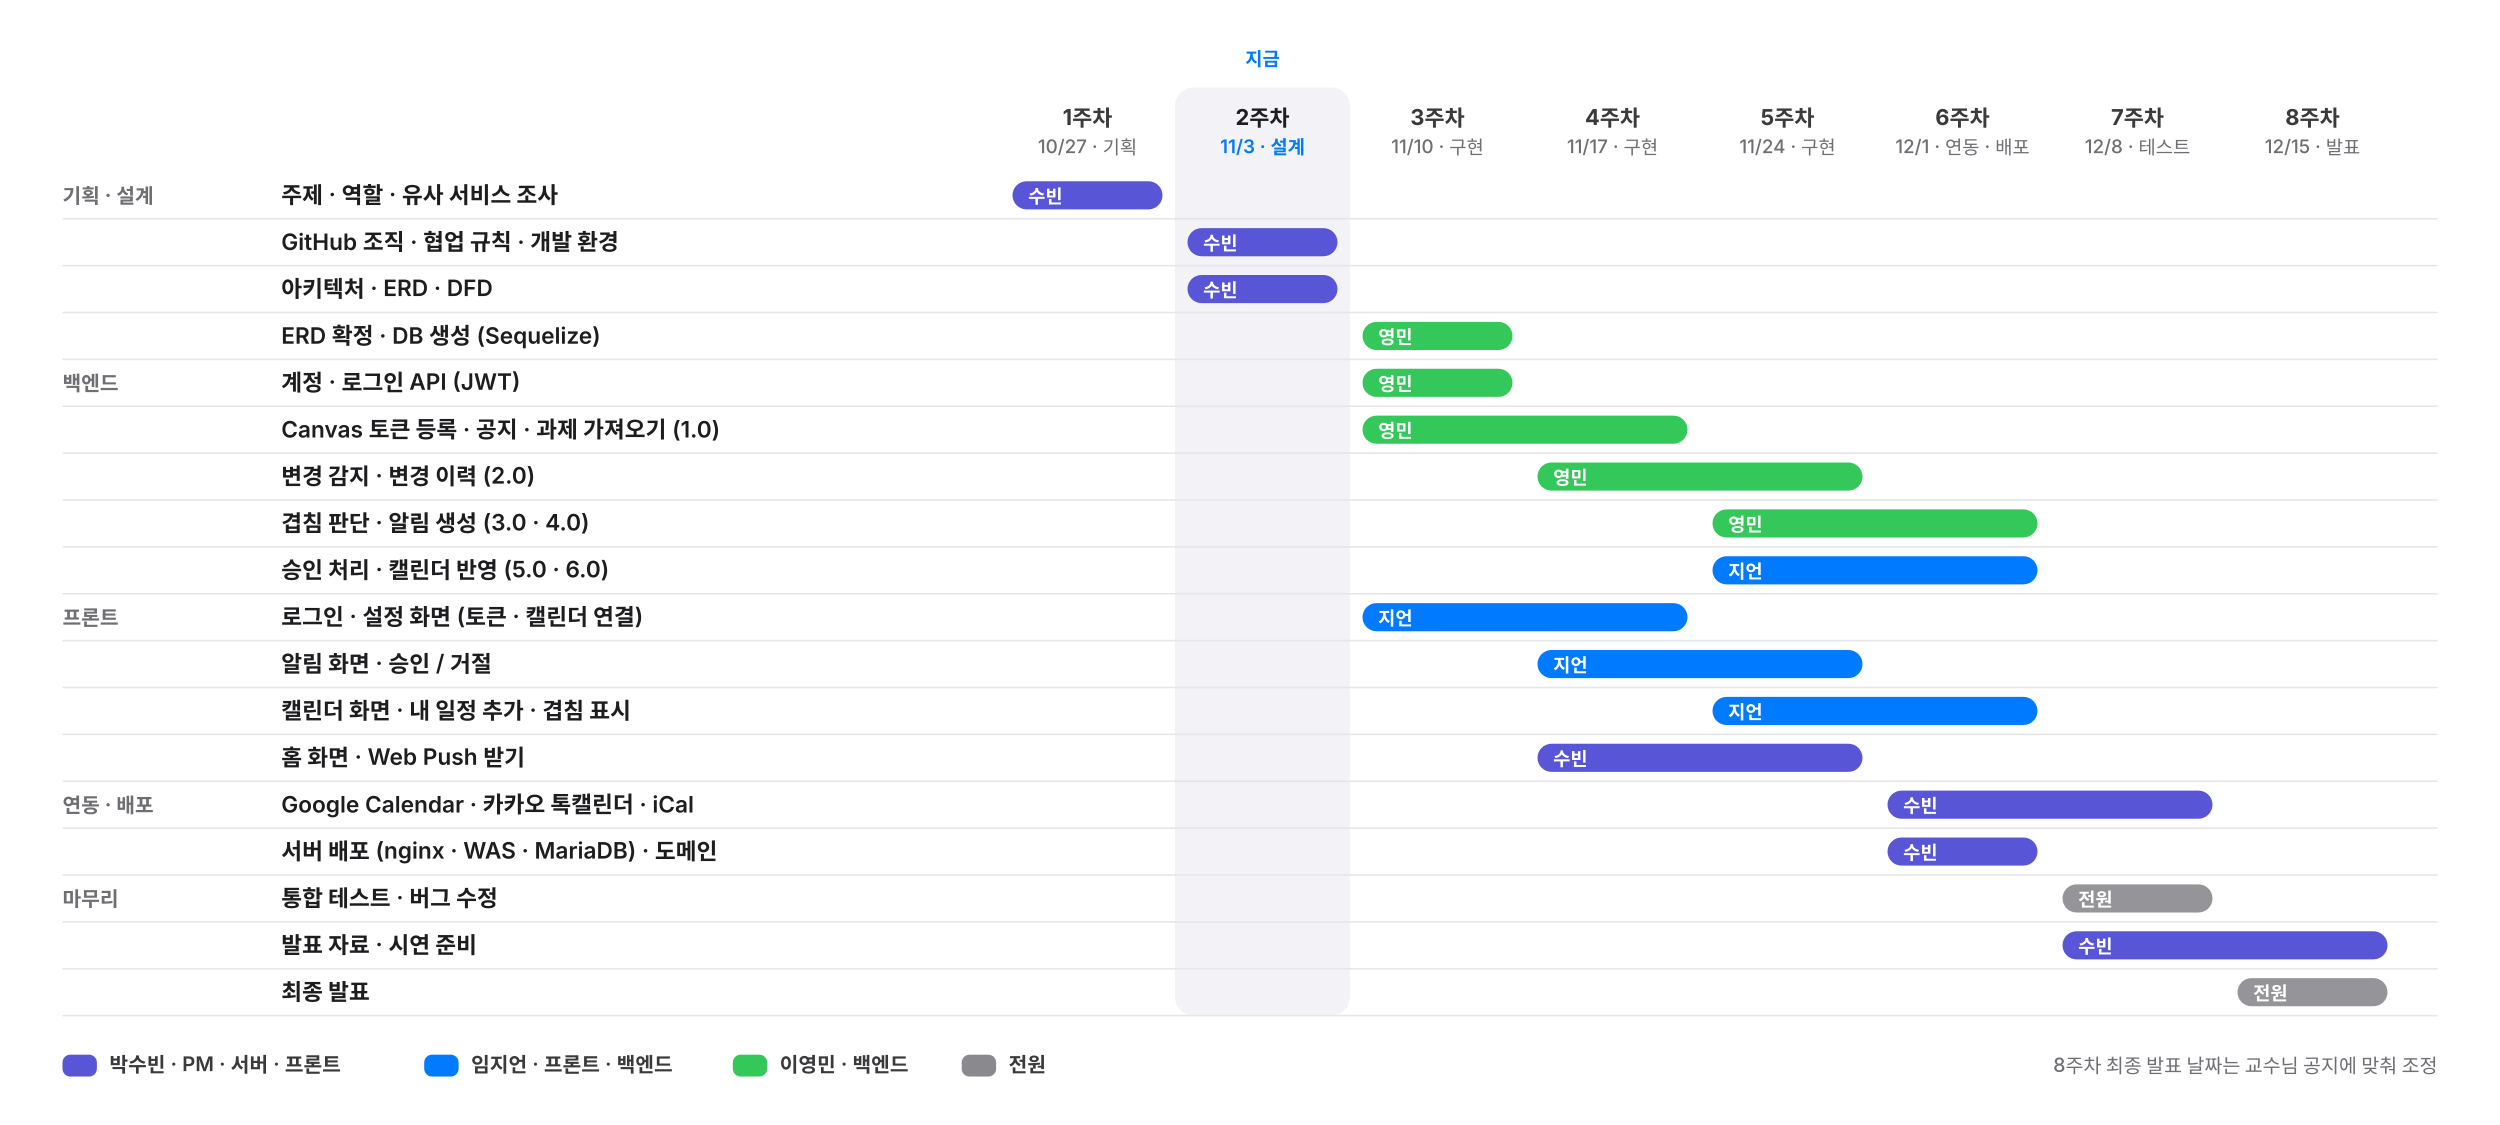
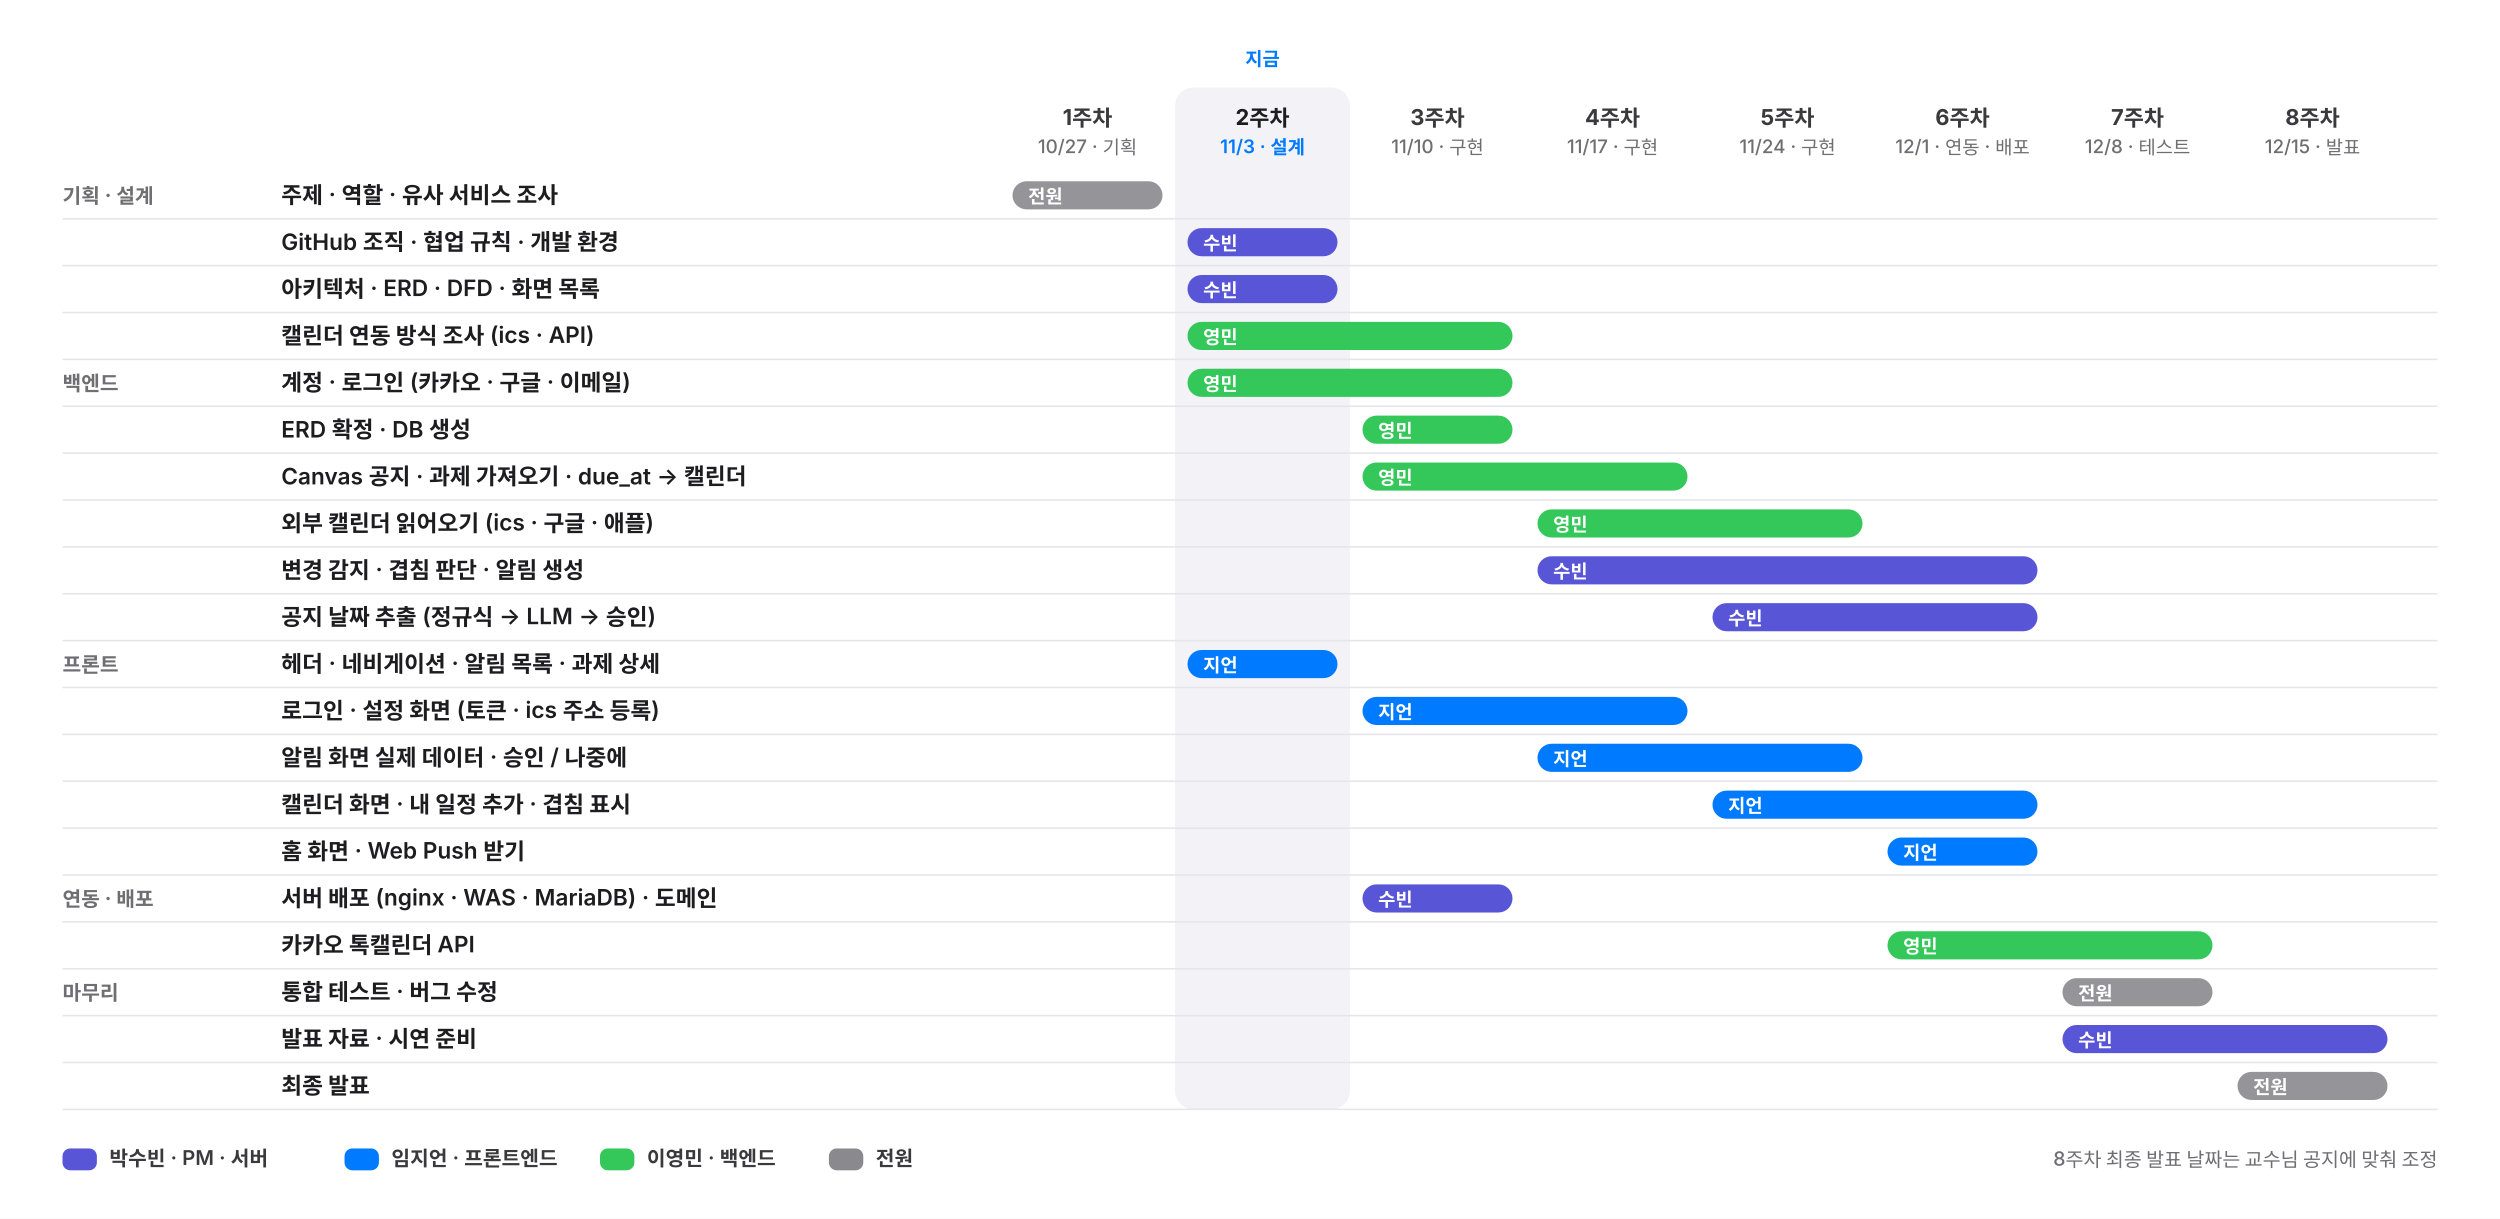
- <svg xmlns="http://www.w3.org/2000/svg" width="1600" height="720" viewBox="0 0 1600 720">
-   <rect width="1600" height="720" fill="#fff" />
+ <svg xmlns="http://www.w3.org/2000/svg" width="1600" height="780" viewBox="0 0 1600 780">
+   <rect width="1600" height="780" fill="#fff" />
  <text x="696.0" y="80" font-size="14" font-weight="750" fill="#3A3A3C" text-anchor="middle" font-family="'Pretendard Variable', Pretendard, -apple-system, 'Apple SD Gothic Neo', 'Malgun Gothic', sans-serif">1주차</text>
  <text x="696.0" y="98" font-size="12" font-weight="500" fill="#6E6E73" text-anchor="middle" font-family="'Pretendard Variable', Pretendard, -apple-system, 'Apple SD Gothic Neo', 'Malgun Gothic', sans-serif">10/27 · 기획</text>
-   <rect x="752" y="56" width="112" height="594" rx="12" fill="#F2F2F7" />
+   <rect x="752" y="56" width="112" height="654" rx="12" fill="#F2F2F7" />
  <text x="808.0" y="80" font-size="14" font-weight="750" fill="#1D1D1F" text-anchor="middle" font-family="'Pretendard Variable', Pretendard, -apple-system, 'Apple SD Gothic Neo', 'Malgun Gothic', sans-serif">2주차</text>
  <text x="808.0" y="98" font-size="12" font-weight="600" fill="#007AFF" text-anchor="middle" font-family="'Pretendard Variable', Pretendard, -apple-system, 'Apple SD Gothic Neo', 'Malgun Gothic', sans-serif">11/3 · 설계</text>
  <text x="920.0" y="80" font-size="14" font-weight="750" fill="#3A3A3C" text-anchor="middle" font-family="'Pretendard Variable', Pretendard, -apple-system, 'Apple SD Gothic Neo', 'Malgun Gothic', sans-serif">3주차</text>
  <text x="920.0" y="98" font-size="12" font-weight="500" fill="#6E6E73" text-anchor="middle" font-family="'Pretendard Variable', Pretendard, -apple-system, 'Apple SD Gothic Neo', 'Malgun Gothic', sans-serif">11/10 · 구현</text>
  <text x="1032.0" y="80" font-size="14" font-weight="750" fill="#3A3A3C" text-anchor="middle" font-family="'Pretendard Variable', Pretendard, -apple-system, 'Apple SD Gothic Neo', 'Malgun Gothic', sans-serif">4주차</text>
  <text x="1032.0" y="98" font-size="12" font-weight="500" fill="#6E6E73" text-anchor="middle" font-family="'Pretendard Variable', Pretendard, -apple-system, 'Apple SD Gothic Neo', 'Malgun Gothic', sans-serif">11/17 · 구현</text>
  <text x="1144.0" y="80" font-size="14" font-weight="750" fill="#3A3A3C" text-anchor="middle" font-family="'Pretendard Variable', Pretendard, -apple-system, 'Apple SD Gothic Neo', 'Malgun Gothic', sans-serif">5주차</text>
  <text x="1144.0" y="98" font-size="12" font-weight="500" fill="#6E6E73" text-anchor="middle" font-family="'Pretendard Variable', Pretendard, -apple-system, 'Apple SD Gothic Neo', 'Malgun Gothic', sans-serif">11/24 · 구현</text>
  <text x="1256.0" y="80" font-size="14" font-weight="750" fill="#3A3A3C" text-anchor="middle" font-family="'Pretendard Variable', Pretendard, -apple-system, 'Apple SD Gothic Neo', 'Malgun Gothic', sans-serif">6주차</text>
  <text x="1256.0" y="98" font-size="12" font-weight="500" fill="#6E6E73" text-anchor="middle" font-family="'Pretendard Variable', Pretendard, -apple-system, 'Apple SD Gothic Neo', 'Malgun Gothic', sans-serif">12/1 · 연동 · 배포</text>
  <text x="1368.0" y="80" font-size="14" font-weight="750" fill="#3A3A3C" text-anchor="middle" font-family="'Pretendard Variable', Pretendard, -apple-system, 'Apple SD Gothic Neo', 'Malgun Gothic', sans-serif">7주차</text>
  <text x="1368.0" y="98" font-size="12" font-weight="500" fill="#6E6E73" text-anchor="middle" font-family="'Pretendard Variable', Pretendard, -apple-system, 'Apple SD Gothic Neo', 'Malgun Gothic', sans-serif">12/8 · 테스트</text>
  <text x="1480.0" y="80" font-size="14" font-weight="750" fill="#3A3A3C" text-anchor="middle" font-family="'Pretendard Variable', Pretendard, -apple-system, 'Apple SD Gothic Neo', 'Malgun Gothic', sans-serif">8주차</text>
  <text x="1480.0" y="98" font-size="12" font-weight="500" fill="#6E6E73" text-anchor="middle" font-family="'Pretendard Variable', Pretendard, -apple-system, 'Apple SD Gothic Neo', 'Malgun Gothic', sans-serif">12/15 · 발표</text>
  <text x="808.0" y="42" font-size="12" font-weight="700" fill="#007AFF" text-anchor="middle" font-family="'Pretendard Variable', Pretendard, -apple-system, 'Apple SD Gothic Neo', 'Malgun Gothic', sans-serif">지금</text>
  <path d="M40 140H1560" stroke="#E5E5EA" stroke-width="1" />
  <text x="40" y="130" font-size="13" font-weight="700" fill="#6E6E73" text-anchor="start" font-family="'Pretendard Variable', Pretendard, -apple-system, 'Apple SD Gothic Neo', 'Malgun Gothic', sans-serif">기획 · 설계</text>
  <text x="180" y="130" font-size="14.5" font-weight="600" fill="#1D1D1F" text-anchor="start" font-family="'Pretendard Variable', Pretendard, -apple-system, 'Apple SD Gothic Neo', 'Malgun Gothic', sans-serif">주제 · 역할 · 유사 서비스 조사</text>
-   <rect x="648" y="116" width="96" height="18" rx="9" fill="#5856D6" opacity="1" />
-   <text x="658" y="130" font-size="12" font-weight="700" fill="#fff" text-anchor="start" font-family="'Pretendard Variable', Pretendard, -apple-system, 'Apple SD Gothic Neo', 'Malgun Gothic', sans-serif">수빈</text>
+   <rect x="648" y="116" width="96" height="18" rx="9" fill="#8A8A8E" opacity="0.9" />
+   <text x="658" y="130" font-size="12" font-weight="700" fill="#fff" text-anchor="start" font-family="'Pretendard Variable', Pretendard, -apple-system, 'Apple SD Gothic Neo', 'Malgun Gothic', sans-serif">전원</text>
  <path d="M40 170H1560" stroke="#E5E5EA" stroke-width="1" />
  <text x="180" y="160" font-size="14.5" font-weight="600" fill="#1D1D1F" text-anchor="start" font-family="'Pretendard Variable', Pretendard, -apple-system, 'Apple SD Gothic Neo', 'Malgun Gothic', sans-serif">GitHub 조직 · 협업 규칙 · 개발 환경</text>
  <rect x="760" y="146" width="96" height="18" rx="9" fill="#5856D6" opacity="1" />
  <text x="770" y="160" font-size="12" font-weight="700" fill="#fff" text-anchor="start" font-family="'Pretendard Variable', Pretendard, -apple-system, 'Apple SD Gothic Neo', 'Malgun Gothic', sans-serif">수빈</text>
  <path d="M40 200H1560" stroke="#E5E5EA" stroke-width="1" />
-   <text x="180" y="190" font-size="14.5" font-weight="600" fill="#1D1D1F" text-anchor="start" font-family="'Pretendard Variable', Pretendard, -apple-system, 'Apple SD Gothic Neo', 'Malgun Gothic', sans-serif">아키텍처 · ERD · DFD</text>
+   <text x="180" y="190" font-size="14.5" font-weight="600" fill="#1D1D1F" text-anchor="start" font-family="'Pretendard Variable', Pretendard, -apple-system, 'Apple SD Gothic Neo', 'Malgun Gothic', sans-serif">아키텍처 · ERD · DFD · 화면 목록</text>
  <rect x="760" y="176" width="96" height="18" rx="9" fill="#5856D6" opacity="1" />
  <text x="770" y="190" font-size="12" font-weight="700" fill="#fff" text-anchor="start" font-family="'Pretendard Variable', Pretendard, -apple-system, 'Apple SD Gothic Neo', 'Malgun Gothic', sans-serif">수빈</text>
  <path d="M40 230H1560" stroke="#E5E5EA" stroke-width="1" />
-   <text x="180" y="220" font-size="14.5" font-weight="600" fill="#1D1D1F" text-anchor="start" font-family="'Pretendard Variable', Pretendard, -apple-system, 'Apple SD Gothic Neo', 'Malgun Gothic', sans-serif">ERD 확정 · DB 생성 (Sequelize)</text>
-   <rect x="872" y="206" width="96" height="18" rx="9" fill="#34C759" opacity="1" />
-   <text x="882" y="220" font-size="12" font-weight="700" fill="#fff" text-anchor="start" font-family="'Pretendard Variable', Pretendard, -apple-system, 'Apple SD Gothic Neo', 'Malgun Gothic', sans-serif">영민</text>
+   <text x="180" y="220" font-size="14.5" font-weight="600" fill="#1D1D1F" text-anchor="start" font-family="'Pretendard Variable', Pretendard, -apple-system, 'Apple SD Gothic Neo', 'Malgun Gothic', sans-serif">캘린더 연동 방식 조사 (ics · API)</text>
+   <rect x="760" y="206" width="208" height="18" rx="9" fill="#34C759" opacity="1" />
+   <text x="770" y="220" font-size="12" font-weight="700" fill="#fff" text-anchor="start" font-family="'Pretendard Variable', Pretendard, -apple-system, 'Apple SD Gothic Neo', 'Malgun Gothic', sans-serif">영민</text>
  <path d="M40 260H1560" stroke="#E5E5EA" stroke-width="1" />
  <text x="40" y="250" font-size="13" font-weight="700" fill="#6E6E73" text-anchor="start" font-family="'Pretendard Variable', Pretendard, -apple-system, 'Apple SD Gothic Neo', 'Malgun Gothic', sans-serif">백엔드</text>
-   <text x="180" y="250" font-size="14.5" font-weight="600" fill="#1D1D1F" text-anchor="start" font-family="'Pretendard Variable', Pretendard, -apple-system, 'Apple SD Gothic Neo', 'Malgun Gothic', sans-serif">계정 · 로그인 API (JWT)</text>
-   <rect x="872" y="236" width="96" height="18" rx="9" fill="#34C759" opacity="1" />
-   <text x="882" y="250" font-size="12" font-weight="700" fill="#fff" text-anchor="start" font-family="'Pretendard Variable', Pretendard, -apple-system, 'Apple SD Gothic Neo', 'Malgun Gothic', sans-serif">영민</text>
+   <text x="180" y="250" font-size="14.5" font-weight="600" fill="#1D1D1F" text-anchor="start" font-family="'Pretendard Variable', Pretendard, -apple-system, 'Apple SD Gothic Neo', 'Malgun Gothic', sans-serif">계정 · 로그인 (카카오 · 구글 · 이메일)</text>
+   <rect x="760" y="236" width="208" height="18" rx="9" fill="#34C759" opacity="1" />
+   <text x="770" y="250" font-size="12" font-weight="700" fill="#fff" text-anchor="start" font-family="'Pretendard Variable', Pretendard, -apple-system, 'Apple SD Gothic Neo', 'Malgun Gothic', sans-serif">영민</text>
  <path d="M40 290H1560" stroke="#E5E5EA" stroke-width="1" />
-   <text x="180" y="280" font-size="14.5" font-weight="600" fill="#1D1D1F" text-anchor="start" font-family="'Pretendard Variable', Pretendard, -apple-system, 'Apple SD Gothic Neo', 'Malgun Gothic', sans-serif">Canvas 토큰 등록 · 공지 · 과제 가져오기 (1.0)</text>
-   <rect x="872" y="266" width="208" height="18" rx="9" fill="#34C759" opacity="1" />
+   <text x="180" y="280" font-size="14.5" font-weight="600" fill="#1D1D1F" text-anchor="start" font-family="'Pretendard Variable', Pretendard, -apple-system, 'Apple SD Gothic Neo', 'Malgun Gothic', sans-serif">ERD 확정 · DB 생성</text>
+   <rect x="872" y="266" width="96" height="18" rx="9" fill="#34C759" opacity="1" />
  <text x="882" y="280" font-size="12" font-weight="700" fill="#fff" text-anchor="start" font-family="'Pretendard Variable', Pretendard, -apple-system, 'Apple SD Gothic Neo', 'Malgun Gothic', sans-serif">영민</text>
  <path d="M40 320H1560" stroke="#E5E5EA" stroke-width="1" />
-   <text x="180" y="310" font-size="14.5" font-weight="600" fill="#1D1D1F" text-anchor="start" font-family="'Pretendard Variable', Pretendard, -apple-system, 'Apple SD Gothic Neo', 'Malgun Gothic', sans-serif">변경 감지 · 변경 이력 (2.0)</text>
-   <rect x="984" y="296" width="208" height="18" rx="9" fill="#34C759" opacity="1" />
-   <text x="994" y="310" font-size="12" font-weight="700" fill="#fff" text-anchor="start" font-family="'Pretendard Variable', Pretendard, -apple-system, 'Apple SD Gothic Neo', 'Malgun Gothic', sans-serif">영민</text>
+   <text x="180" y="310" font-size="14.5" font-weight="600" fill="#1D1D1F" text-anchor="start" font-family="'Pretendard Variable', Pretendard, -apple-system, 'Apple SD Gothic Neo', 'Malgun Gothic', sans-serif">Canvas 공지 · 과제 가져오기 · due_at → 캘린더</text>
+   <rect x="872" y="296" width="208" height="18" rx="9" fill="#34C759" opacity="1" />
+   <text x="882" y="310" font-size="12" font-weight="700" fill="#fff" text-anchor="start" font-family="'Pretendard Variable', Pretendard, -apple-system, 'Apple SD Gothic Neo', 'Malgun Gothic', sans-serif">영민</text>
  <path d="M40 350H1560" stroke="#E5E5EA" stroke-width="1" />
-   <text x="180" y="340" font-size="14.5" font-weight="600" fill="#1D1D1F" text-anchor="start" font-family="'Pretendard Variable', Pretendard, -apple-system, 'Apple SD Gothic Neo', 'Malgun Gothic', sans-serif">겹침 판단 · 알림 생성 (3.0 · 4.0)</text>
-   <rect x="1096" y="326" width="208" height="18" rx="9" fill="#34C759" opacity="1" />
-   <text x="1106" y="340" font-size="12" font-weight="700" fill="#fff" text-anchor="start" font-family="'Pretendard Variable', Pretendard, -apple-system, 'Apple SD Gothic Neo', 'Malgun Gothic', sans-serif">영민</text>
+   <text x="180" y="340" font-size="14.5" font-weight="600" fill="#1D1D1F" text-anchor="start" font-family="'Pretendard Variable', Pretendard, -apple-system, 'Apple SD Gothic Neo', 'Malgun Gothic', sans-serif">외부 캘린더 읽어오기 (ics · 구글 · 애플)</text>
+   <rect x="984" y="326" width="208" height="18" rx="9" fill="#34C759" opacity="1" />
+   <text x="994" y="340" font-size="12" font-weight="700" fill="#fff" text-anchor="start" font-family="'Pretendard Variable', Pretendard, -apple-system, 'Apple SD Gothic Neo', 'Malgun Gothic', sans-serif">영민</text>
  <path d="M40 380H1560" stroke="#E5E5EA" stroke-width="1" />
-   <text x="180" y="370" font-size="14.5" font-weight="600" fill="#1D1D1F" text-anchor="start" font-family="'Pretendard Variable', Pretendard, -apple-system, 'Apple SD Gothic Neo', 'Malgun Gothic', sans-serif">승인 처리 · 캘린더 반영 (5.0 · 6.0)</text>
-   <rect x="1096" y="356" width="208" height="18" rx="9" fill="#007AFF" opacity="1" />
-   <text x="1106" y="370" font-size="12" font-weight="700" fill="#fff" text-anchor="start" font-family="'Pretendard Variable', Pretendard, -apple-system, 'Apple SD Gothic Neo', 'Malgun Gothic', sans-serif">지언</text>
+   <text x="180" y="370" font-size="14.5" font-weight="600" fill="#1D1D1F" text-anchor="start" font-family="'Pretendard Variable', Pretendard, -apple-system, 'Apple SD Gothic Neo', 'Malgun Gothic', sans-serif">변경 감지 · 겹침 판단 · 알림 생성</text>
+   <rect x="984" y="356" width="320" height="18" rx="9" fill="#5856D6" opacity="1" />
+   <text x="994" y="370" font-size="12" font-weight="700" fill="#fff" text-anchor="start" font-family="'Pretendard Variable', Pretendard, -apple-system, 'Apple SD Gothic Neo', 'Malgun Gothic', sans-serif">수빈</text>
  <path d="M40 410H1560" stroke="#E5E5EA" stroke-width="1" />
-   <text x="40" y="400" font-size="13" font-weight="700" fill="#6E6E73" text-anchor="start" font-family="'Pretendard Variable', Pretendard, -apple-system, 'Apple SD Gothic Neo', 'Malgun Gothic', sans-serif">프론트</text>
-   <text x="180" y="400" font-size="14.5" font-weight="600" fill="#1D1D1F" text-anchor="start" font-family="'Pretendard Variable', Pretendard, -apple-system, 'Apple SD Gothic Neo', 'Malgun Gothic', sans-serif">로그인 · 설정 화면 (토큰 · 캘린더 연결)</text>
-   <rect x="872" y="386" width="208" height="18" rx="9" fill="#007AFF" opacity="1" />
-   <text x="882" y="400" font-size="12" font-weight="700" fill="#fff" text-anchor="start" font-family="'Pretendard Variable', Pretendard, -apple-system, 'Apple SD Gothic Neo', 'Malgun Gothic', sans-serif">지언</text>
+   <text x="180" y="400" font-size="14.5" font-weight="600" fill="#1D1D1F" text-anchor="start" font-family="'Pretendard Variable', Pretendard, -apple-system, 'Apple SD Gothic Neo', 'Malgun Gothic', sans-serif">공지 날짜 추출 (정규식 → LLM → 승인)</text>
+   <rect x="1096" y="386" width="208" height="18" rx="9" fill="#5856D6" opacity="1" />
+   <text x="1106" y="400" font-size="12" font-weight="700" fill="#fff" text-anchor="start" font-family="'Pretendard Variable', Pretendard, -apple-system, 'Apple SD Gothic Neo', 'Malgun Gothic', sans-serif">수빈</text>
  <path d="M40 440H1560" stroke="#E5E5EA" stroke-width="1" />
-   <text x="180" y="430" font-size="14.5" font-weight="600" fill="#1D1D1F" text-anchor="start" font-family="'Pretendard Variable', Pretendard, -apple-system, 'Apple SD Gothic Neo', 'Malgun Gothic', sans-serif">알림 화면 · 승인 / 거절</text>
-   <rect x="984" y="416" width="208" height="18" rx="9" fill="#007AFF" opacity="1" />
-   <text x="994" y="430" font-size="12" font-weight="700" fill="#fff" text-anchor="start" font-family="'Pretendard Variable', Pretendard, -apple-system, 'Apple SD Gothic Neo', 'Malgun Gothic', sans-serif">지언</text>
+   <text x="40" y="430" font-size="13" font-weight="700" fill="#6E6E73" text-anchor="start" font-family="'Pretendard Variable', Pretendard, -apple-system, 'Apple SD Gothic Neo', 'Malgun Gothic', sans-serif">프론트</text>
+   <text x="180" y="430" font-size="14.5" font-weight="600" fill="#1D1D1F" text-anchor="start" font-family="'Pretendard Variable', Pretendard, -apple-system, 'Apple SD Gothic Neo', 'Malgun Gothic', sans-serif">헤더 · 네비게이션 · 알림 목록 · 과제 상세</text>
+   <rect x="760" y="416" width="96" height="18" rx="9" fill="#007AFF" opacity="1" />
+   <text x="770" y="430" font-size="12" font-weight="700" fill="#fff" text-anchor="start" font-family="'Pretendard Variable', Pretendard, -apple-system, 'Apple SD Gothic Neo', 'Malgun Gothic', sans-serif">지언</text>
  <path d="M40 470H1560" stroke="#E5E5EA" stroke-width="1" />
-   <text x="180" y="460" font-size="14.5" font-weight="600" fill="#1D1D1F" text-anchor="start" font-family="'Pretendard Variable', Pretendard, -apple-system, 'Apple SD Gothic Neo', 'Malgun Gothic', sans-serif">캘린더 화면 · 내 일정 추가 · 겹침 표시</text>
-   <rect x="1096" y="446" width="208" height="18" rx="9" fill="#007AFF" opacity="1" />
-   <text x="1106" y="460" font-size="12" font-weight="700" fill="#fff" text-anchor="start" font-family="'Pretendard Variable', Pretendard, -apple-system, 'Apple SD Gothic Neo', 'Malgun Gothic', sans-serif">지언</text>
+   <text x="180" y="460" font-size="14.5" font-weight="600" fill="#1D1D1F" text-anchor="start" font-family="'Pretendard Variable', Pretendard, -apple-system, 'Apple SD Gothic Neo', 'Malgun Gothic', sans-serif">로그인 · 설정 화면 (토큰 · ics 주소 등록)</text>
+   <rect x="872" y="446" width="208" height="18" rx="9" fill="#007AFF" opacity="1" />
+   <text x="882" y="460" font-size="12" font-weight="700" fill="#fff" text-anchor="start" font-family="'Pretendard Variable', Pretendard, -apple-system, 'Apple SD Gothic Neo', 'Malgun Gothic', sans-serif">지언</text>
  <path d="M40 500H1560" stroke="#E5E5EA" stroke-width="1" />
-   <text x="180" y="490" font-size="14.5" font-weight="600" fill="#1D1D1F" text-anchor="start" font-family="'Pretendard Variable', Pretendard, -apple-system, 'Apple SD Gothic Neo', 'Malgun Gothic', sans-serif">홈 화면 · Web Push 받기</text>
-   <rect x="984" y="476" width="208" height="18" rx="9" fill="#5856D6" opacity="1" />
-   <text x="994" y="490" font-size="12" font-weight="700" fill="#fff" text-anchor="start" font-family="'Pretendard Variable', Pretendard, -apple-system, 'Apple SD Gothic Neo', 'Malgun Gothic', sans-serif">수빈</text>
+   <text x="180" y="490" font-size="14.5" font-weight="600" fill="#1D1D1F" text-anchor="start" font-family="'Pretendard Variable', Pretendard, -apple-system, 'Apple SD Gothic Neo', 'Malgun Gothic', sans-serif">알림 화면 실제 데이터 · 승인 / 나중에</text>
+   <rect x="984" y="476" width="208" height="18" rx="9" fill="#007AFF" opacity="1" />
+   <text x="994" y="490" font-size="12" font-weight="700" fill="#fff" text-anchor="start" font-family="'Pretendard Variable', Pretendard, -apple-system, 'Apple SD Gothic Neo', 'Malgun Gothic', sans-serif">지언</text>
  <path d="M40 530H1560" stroke="#E5E5EA" stroke-width="1" />
-   <text x="40" y="520" font-size="13" font-weight="700" fill="#6E6E73" text-anchor="start" font-family="'Pretendard Variable', Pretendard, -apple-system, 'Apple SD Gothic Neo', 'Malgun Gothic', sans-serif">연동 · 배포</text>
-   <text x="180" y="520" font-size="14.5" font-weight="600" fill="#1D1D1F" text-anchor="start" font-family="'Pretendard Variable', Pretendard, -apple-system, 'Apple SD Gothic Neo', 'Malgun Gothic', sans-serif">Google Calendar · 카카오 톡캘린더 · iCal</text>
-   <rect x="1208" y="506" width="208" height="18" rx="9" fill="#5856D6" opacity="1" />
-   <text x="1218" y="520" font-size="12" font-weight="700" fill="#fff" text-anchor="start" font-family="'Pretendard Variable', Pretendard, -apple-system, 'Apple SD Gothic Neo', 'Malgun Gothic', sans-serif">수빈</text>
+   <text x="180" y="520" font-size="14.5" font-weight="600" fill="#1D1D1F" text-anchor="start" font-family="'Pretendard Variable', Pretendard, -apple-system, 'Apple SD Gothic Neo', 'Malgun Gothic', sans-serif">캘린더 화면 · 내 일정 추가 · 겹침 표시</text>
+   <rect x="1096" y="506" width="208" height="18" rx="9" fill="#007AFF" opacity="1" />
+   <text x="1106" y="520" font-size="12" font-weight="700" fill="#fff" text-anchor="start" font-family="'Pretendard Variable', Pretendard, -apple-system, 'Apple SD Gothic Neo', 'Malgun Gothic', sans-serif">지언</text>
  <path d="M40 560H1560" stroke="#E5E5EA" stroke-width="1" />
-   <text x="180" y="550" font-size="14.5" font-weight="600" fill="#1D1D1F" text-anchor="start" font-family="'Pretendard Variable', Pretendard, -apple-system, 'Apple SD Gothic Neo', 'Malgun Gothic', sans-serif">서버 배포 (nginx · WAS · MariaDB) · 도메인</text>
-   <rect x="1208" y="536" width="96" height="18" rx="9" fill="#5856D6" opacity="1" />
-   <text x="1218" y="550" font-size="12" font-weight="700" fill="#fff" text-anchor="start" font-family="'Pretendard Variable', Pretendard, -apple-system, 'Apple SD Gothic Neo', 'Malgun Gothic', sans-serif">수빈</text>
+   <text x="180" y="550" font-size="14.5" font-weight="600" fill="#1D1D1F" text-anchor="start" font-family="'Pretendard Variable', Pretendard, -apple-system, 'Apple SD Gothic Neo', 'Malgun Gothic', sans-serif">홈 화면 · Web Push 받기</text>
+   <rect x="1208" y="536" width="96" height="18" rx="9" fill="#007AFF" opacity="1" />
+   <text x="1218" y="550" font-size="12" font-weight="700" fill="#fff" text-anchor="start" font-family="'Pretendard Variable', Pretendard, -apple-system, 'Apple SD Gothic Neo', 'Malgun Gothic', sans-serif">지언</text>
  <path d="M40 590H1560" stroke="#E5E5EA" stroke-width="1" />
-   <text x="40" y="580" font-size="13" font-weight="700" fill="#6E6E73" text-anchor="start" font-family="'Pretendard Variable', Pretendard, -apple-system, 'Apple SD Gothic Neo', 'Malgun Gothic', sans-serif">마무리</text>
-   <text x="180" y="580" font-size="14.5" font-weight="600" fill="#1D1D1F" text-anchor="start" font-family="'Pretendard Variable', Pretendard, -apple-system, 'Apple SD Gothic Neo', 'Malgun Gothic', sans-serif">통합 테스트 · 버그 수정</text>
-   <rect x="1320" y="566" width="96" height="18" rx="9" fill="#8A8A8E" opacity="0.9" />
-   <text x="1330" y="580" font-size="12" font-weight="700" fill="#fff" text-anchor="start" font-family="'Pretendard Variable', Pretendard, -apple-system, 'Apple SD Gothic Neo', 'Malgun Gothic', sans-serif">전원</text>
+   <text x="40" y="580" font-size="13" font-weight="700" fill="#6E6E73" text-anchor="start" font-family="'Pretendard Variable', Pretendard, -apple-system, 'Apple SD Gothic Neo', 'Malgun Gothic', sans-serif">연동 · 배포</text>
+   <text x="180" y="580" font-size="14.5" font-weight="600" fill="#1D1D1F" text-anchor="start" font-family="'Pretendard Variable', Pretendard, -apple-system, 'Apple SD Gothic Neo', 'Malgun Gothic', sans-serif">서버 배포 (nginx · WAS · MariaDB) · 도메인</text>
+   <rect x="872" y="566" width="96" height="18" rx="9" fill="#5856D6" opacity="1" />
+   <text x="882" y="580" font-size="12" font-weight="700" fill="#fff" text-anchor="start" font-family="'Pretendard Variable', Pretendard, -apple-system, 'Apple SD Gothic Neo', 'Malgun Gothic', sans-serif">수빈</text>
  <path d="M40 620H1560" stroke="#E5E5EA" stroke-width="1" />
-   <text x="180" y="610" font-size="14.5" font-weight="600" fill="#1D1D1F" text-anchor="start" font-family="'Pretendard Variable', Pretendard, -apple-system, 'Apple SD Gothic Neo', 'Malgun Gothic', sans-serif">발표 자료 · 시연 준비</text>
-   <rect x="1320" y="596" width="208" height="18" rx="9" fill="#5856D6" opacity="1" />
-   <text x="1330" y="610" font-size="12" font-weight="700" fill="#fff" text-anchor="start" font-family="'Pretendard Variable', Pretendard, -apple-system, 'Apple SD Gothic Neo', 'Malgun Gothic', sans-serif">수빈</text>
+   <text x="180" y="610" font-size="14.5" font-weight="600" fill="#1D1D1F" text-anchor="start" font-family="'Pretendard Variable', Pretendard, -apple-system, 'Apple SD Gothic Neo', 'Malgun Gothic', sans-serif">카카오 톡캘린더 API</text>
+   <rect x="1208" y="596" width="208" height="18" rx="9" fill="#34C759" opacity="1" />
+   <text x="1218" y="610" font-size="12" font-weight="700" fill="#fff" text-anchor="start" font-family="'Pretendard Variable', Pretendard, -apple-system, 'Apple SD Gothic Neo', 'Malgun Gothic', sans-serif">영민</text>
  <path d="M40 650H1560" stroke="#E5E5EA" stroke-width="1" />
-   <text x="180" y="640" font-size="14.5" font-weight="600" fill="#1D1D1F" text-anchor="start" font-family="'Pretendard Variable', Pretendard, -apple-system, 'Apple SD Gothic Neo', 'Malgun Gothic', sans-serif">최종 발표</text>
-   <rect x="1432" y="626" width="96" height="18" rx="9" fill="#8A8A8E" opacity="0.9" />
-   <text x="1442" y="640" font-size="12" font-weight="700" fill="#fff" text-anchor="start" font-family="'Pretendard Variable', Pretendard, -apple-system, 'Apple SD Gothic Neo', 'Malgun Gothic', sans-serif">전원</text>
-   <rect x="40" y="675" width="22" height="14" rx="5" fill="#5856D6" />
-   <text x="70" y="686" font-size="13" font-weight="600" fill="#3A3A3C" text-anchor="start" font-family="'Pretendard Variable', Pretendard, -apple-system, 'Apple SD Gothic Neo', 'Malgun Gothic', sans-serif">박수빈 · PM · 서버 · 프론트</text>
-   <rect x="271.5" y="675" width="22" height="14" rx="5" fill="#007AFF" />
-   <text x="301.5" y="686" font-size="13" font-weight="600" fill="#3A3A3C" text-anchor="start" font-family="'Pretendard Variable', Pretendard, -apple-system, 'Apple SD Gothic Neo', 'Malgun Gothic', sans-serif">임지언 · 프론트 · 백엔드</text>
-   <rect x="469.0" y="675" width="22" height="14" rx="5" fill="#34C759" />
-   <text x="499.0" y="686" font-size="13" font-weight="600" fill="#3A3A3C" text-anchor="start" font-family="'Pretendard Variable', Pretendard, -apple-system, 'Apple SD Gothic Neo', 'Malgun Gothic', sans-serif">이영민 · 백엔드</text>
-   <rect x="615.5" y="675" width="22" height="14" rx="5" fill="#8A8A8E" />
-   <text x="645.5" y="686" font-size="13" font-weight="600" fill="#3A3A3C" text-anchor="start" font-family="'Pretendard Variable', Pretendard, -apple-system, 'Apple SD Gothic Neo', 'Malgun Gothic', sans-serif">전원</text>
-   <text x="1560" y="686" font-size="12.5" font-weight="500" fill="#6E6E73" text-anchor="end" font-family="'Pretendard Variable', Pretendard, -apple-system, 'Apple SD Gothic Neo', 'Malgun Gothic', sans-serif">8주차 최종 발표 날짜는 교수님 공지에 맞춰 조정</text>
+   <text x="40" y="640" font-size="13" font-weight="700" fill="#6E6E73" text-anchor="start" font-family="'Pretendard Variable', Pretendard, -apple-system, 'Apple SD Gothic Neo', 'Malgun Gothic', sans-serif">마무리</text>
+   <text x="180" y="640" font-size="14.5" font-weight="600" fill="#1D1D1F" text-anchor="start" font-family="'Pretendard Variable', Pretendard, -apple-system, 'Apple SD Gothic Neo', 'Malgun Gothic', sans-serif">통합 테스트 · 버그 수정</text>
+   <rect x="1320" y="626" width="96" height="18" rx="9" fill="#8A8A8E" opacity="0.9" />
+   <text x="1330" y="640" font-size="12" font-weight="700" fill="#fff" text-anchor="start" font-family="'Pretendard Variable', Pretendard, -apple-system, 'Apple SD Gothic Neo', 'Malgun Gothic', sans-serif">전원</text>
+   <path d="M40 680H1560" stroke="#E5E5EA" stroke-width="1" />
+   <text x="180" y="670" font-size="14.5" font-weight="600" fill="#1D1D1F" text-anchor="start" font-family="'Pretendard Variable', Pretendard, -apple-system, 'Apple SD Gothic Neo', 'Malgun Gothic', sans-serif">발표 자료 · 시연 준비</text>
+   <rect x="1320" y="656" width="208" height="18" rx="9" fill="#5856D6" opacity="1" />
+   <text x="1330" y="670" font-size="12" font-weight="700" fill="#fff" text-anchor="start" font-family="'Pretendard Variable', Pretendard, -apple-system, 'Apple SD Gothic Neo', 'Malgun Gothic', sans-serif">수빈</text>
+   <path d="M40 710H1560" stroke="#E5E5EA" stroke-width="1" />
+   <text x="180" y="700" font-size="14.5" font-weight="600" fill="#1D1D1F" text-anchor="start" font-family="'Pretendard Variable', Pretendard, -apple-system, 'Apple SD Gothic Neo', 'Malgun Gothic', sans-serif">최종 발표</text>
+   <rect x="1432" y="686" width="96" height="18" rx="9" fill="#8A8A8E" opacity="0.9" />
+   <text x="1442" y="700" font-size="12" font-weight="700" fill="#fff" text-anchor="start" font-family="'Pretendard Variable', Pretendard, -apple-system, 'Apple SD Gothic Neo', 'Malgun Gothic', sans-serif">전원</text>
+   <rect x="40" y="735" width="22" height="14" rx="5" fill="#5856D6" />
+   <text x="70" y="746" font-size="13" font-weight="600" fill="#3A3A3C" text-anchor="start" font-family="'Pretendard Variable', Pretendard, -apple-system, 'Apple SD Gothic Neo', 'Malgun Gothic', sans-serif">박수빈 · PM · 서버</text>
+   <rect x="220.5" y="735" width="22" height="14" rx="5" fill="#007AFF" />
+   <text x="250.5" y="746" font-size="13" font-weight="600" fill="#3A3A3C" text-anchor="start" font-family="'Pretendard Variable', Pretendard, -apple-system, 'Apple SD Gothic Neo', 'Malgun Gothic', sans-serif">임지언 · 프론트엔드</text>
+   <rect x="384.0" y="735" width="22" height="14" rx="5" fill="#34C759" />
+   <text x="414.0" y="746" font-size="13" font-weight="600" fill="#3A3A3C" text-anchor="start" font-family="'Pretendard Variable', Pretendard, -apple-system, 'Apple SD Gothic Neo', 'Malgun Gothic', sans-serif">이영민 · 백엔드</text>
+   <rect x="530.5" y="735" width="22" height="14" rx="5" fill="#8A8A8E" />
+   <text x="560.5" y="746" font-size="13" font-weight="600" fill="#3A3A3C" text-anchor="start" font-family="'Pretendard Variable', Pretendard, -apple-system, 'Apple SD Gothic Neo', 'Malgun Gothic', sans-serif">전원</text>
+   <text x="1560" y="746" font-size="12.5" font-weight="500" fill="#6E6E73" text-anchor="end" font-family="'Pretendard Variable', Pretendard, -apple-system, 'Apple SD Gothic Neo', 'Malgun Gothic', sans-serif">8주차 최종 발표 날짜는 교수님 공지에 맞춰 조정</text>
</svg>
